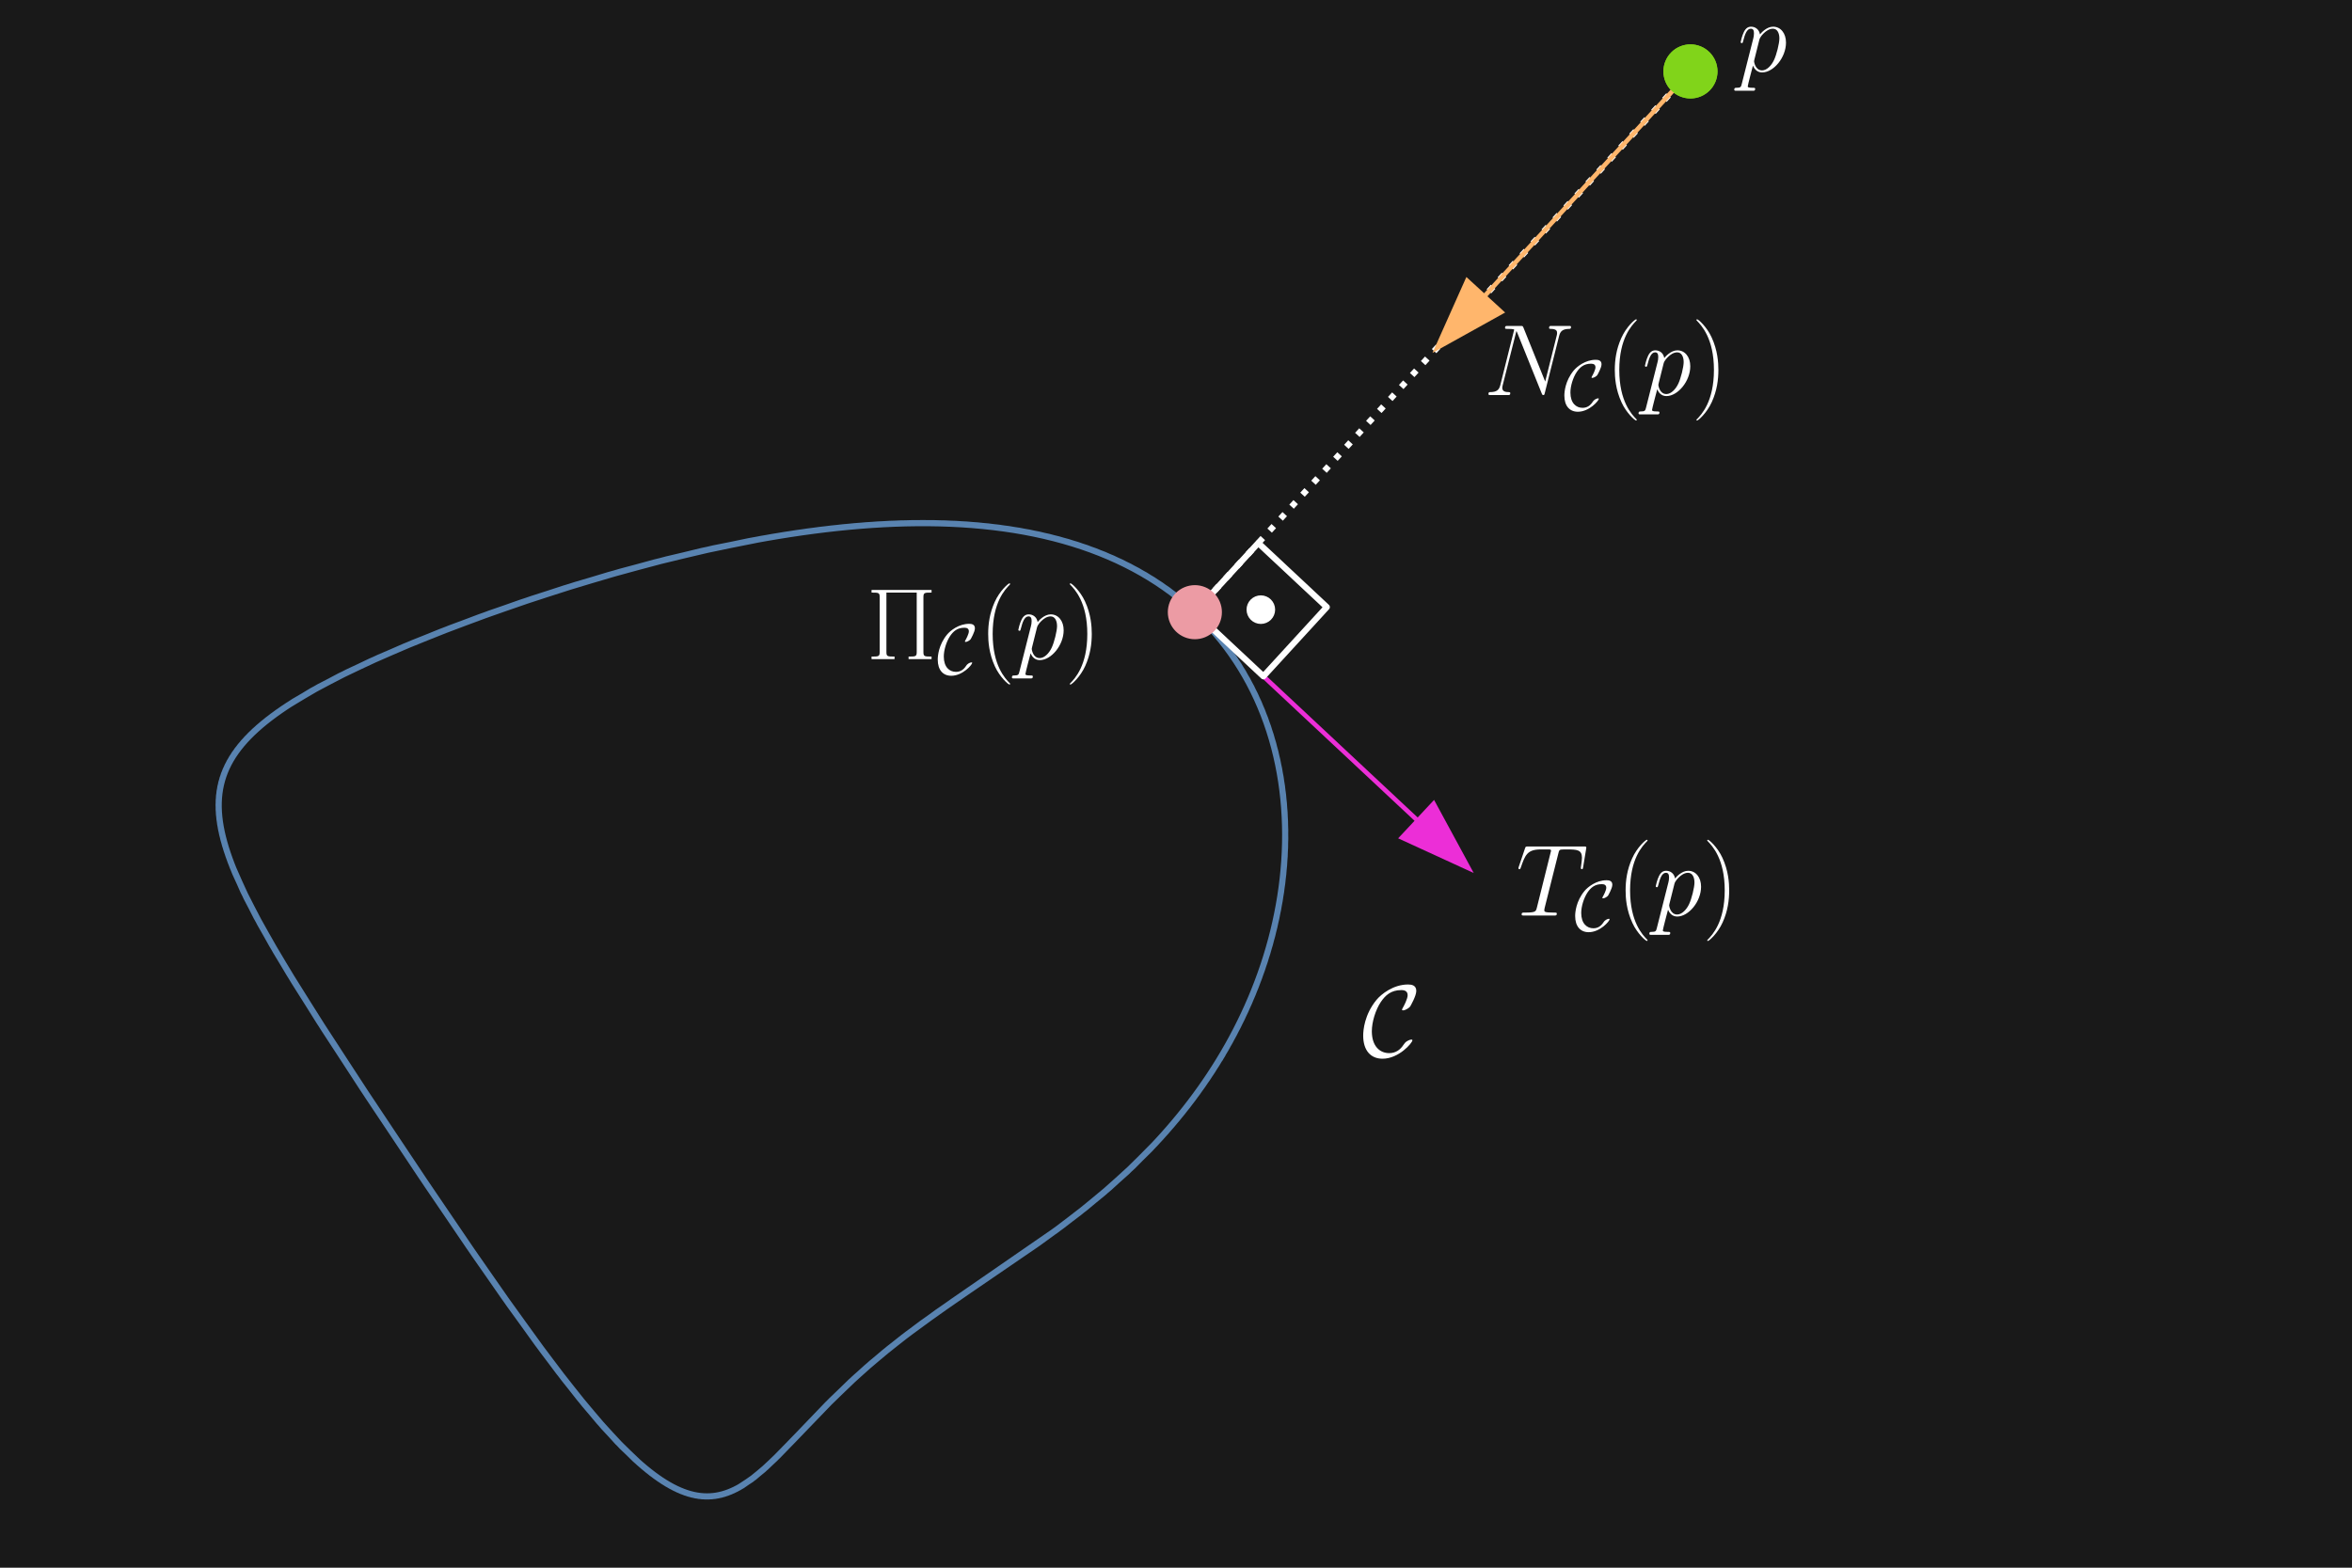
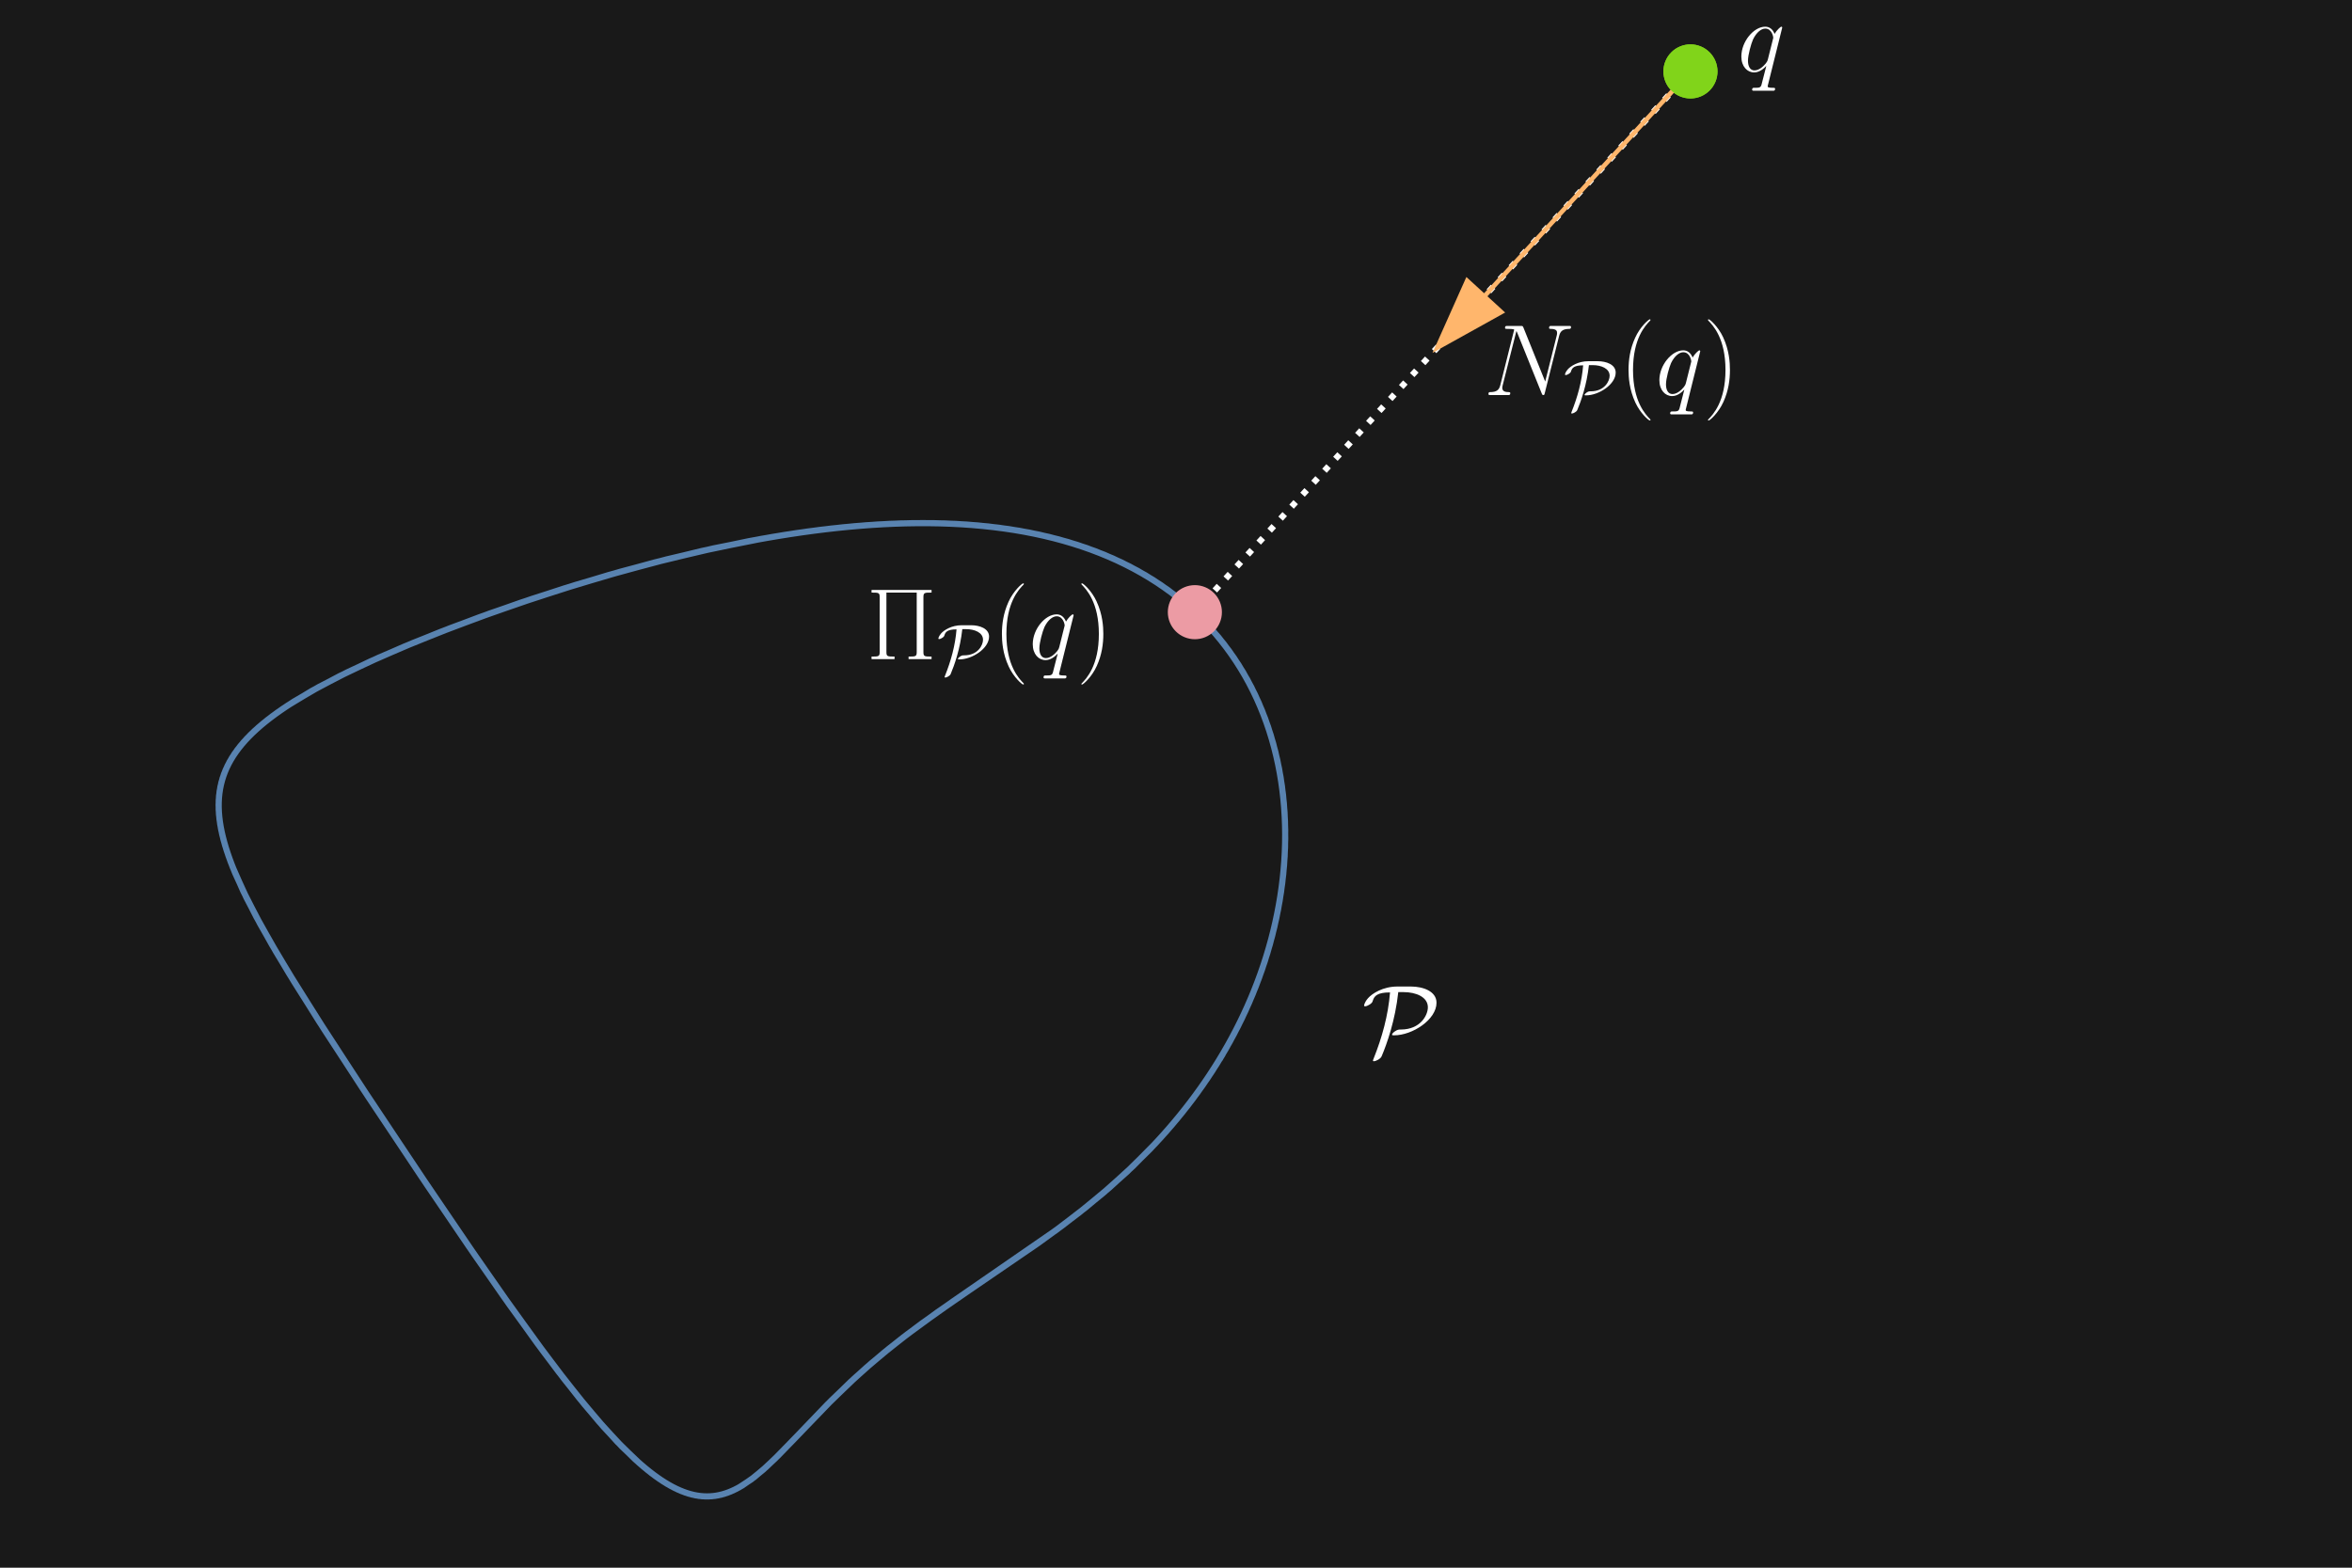
<svg xmlns="http://www.w3.org/2000/svg" xmlns:xlink="http://www.w3.org/1999/xlink" width="576pt" height="384pt" viewBox="0 0 576 384" version="1.1">
  <defs>
    <style type="text/css">*{stroke-linejoin: round; stroke-linecap: butt}</style>
  </defs>
  <g id="figure_1">
    <g id="patch_1">
      <path d="M 0 384  L 576 384  L 576 0  L 0 0  z " style="fill: #191919" />
    </g>
    <g id="axes_1">
      <g id="line2d_1">
-         <path d="M 413.989 17.493  L 292.62 149.952  " clip-path="url(#pec9226ee81)" style="fill: none; stroke-dasharray: 1.5,2.475; stroke-dashoffset: 0; stroke: #ffffff; stroke-width: 1.5" />
+         <path d="M 413.989 17.493  L 292.62 149.952  " clip-path="url(#p50874d2ba7)" style="fill: none; stroke-dasharray: 1.5,2.475; stroke-dashoffset: 0; stroke: #ffffff; stroke-width: 1.5" />
      </g>
      <g id="PathCollection_1">
        <defs>
-           <path id="m9f71557eac" d="M 0 6.124  C 1.624 6.124 3.182 5.478 4.33 4.33  C 5.478 3.182 6.124 1.624 6.124 0  C 6.124 -1.624 5.478 -3.182 4.33 -4.33  C 3.182 -5.478 1.624 -6.124 0 -6.124  C -1.624 -6.124 -3.182 -5.478 -4.33 -4.33  C -5.478 -3.182 -6.124 -1.624 -6.124 0  C -6.124 1.624 -5.478 3.182 -4.33 4.33  C -3.182 5.478 -1.624 6.124 0 6.124  z " style="stroke: #81d41a" />
+           <path id="mdeaaf70ddc" d="M 0 6.124  C 1.624 6.124 3.182 5.478 4.33 4.33  C 5.478 3.182 6.124 1.624 6.124 0  C 6.124 -1.624 5.478 -3.182 4.33 -4.33  C 3.182 -5.478 1.624 -6.124 0 -6.124  C -1.624 -6.124 -3.182 -5.478 -4.33 -4.33  C -5.478 -3.182 -6.124 -1.624 -6.124 0  C -6.124 1.624 -5.478 3.182 -4.33 4.33  C -3.182 5.478 -1.624 6.124 0 6.124  z " style="stroke: #81d41a" />
        </defs>
-         <g clip-path="url(#pec9226ee81)">
-           <use xlink:href="#m9f71557eac" x="413.989" y="17.493" style="fill: #81d41a; stroke: #81d41a" />
+         <g clip-path="url(#p50874d2ba7)">
+           <use xlink:href="#mdeaaf70ddc" x="413.989" y="17.493" style="fill: #81d41a; stroke: #81d41a" />
        </g>
      </g>
      <g id="patch_2">
-         <path d="M 351.879 85.279  L 359.288 68.687  L 363.482 72.53  L 413.947 17.455  L 414.032 17.532  L 363.567 72.608  L 367.761 76.451  z " clip-path="url(#pec9226ee81)" style="fill: #ffb66c; stroke: #ffb66c; stroke-linejoin: miter" />
-       </g>
-       <g id="patch_3">
-         <path d="M 359.759 212.761  L 343.245 205.18  L 347.131 201.026  L 292.58 149.994  L 292.659 149.91  L 347.209 200.942  L 351.096 196.788  z " clip-path="url(#pec9226ee81)" style="fill: #ec2ed7; stroke: #ec2ed7; stroke-linejoin: miter" />
+         <path d="M 351.879 85.279  L 359.288 68.687  L 363.482 72.53  L 413.947 17.455  L 414.032 17.532  L 363.567 72.608  L 367.761 76.451  z " clip-path="url(#p50874d2ba7)" style="fill: #ffb66c; stroke: #ffb66c; stroke-linejoin: miter" />
      </g>
      <g id="line2d_2">
-         <path d="M 299.067 258.831  L 301.18 255.161  L 303.171 251.392  L 305.03 247.53  L 306.751 243.58  L 308.324 239.55  L 309.743 235.446  L 310.999 231.276  L 312.086 227.051  L 312.996 222.78  L 313.723 218.473  L 314.261 214.141  L 314.605 209.796  L 314.749 205.449  L 314.688 201.114  L 314.419 196.802  L 313.938 192.526  L 313.241 188.299  L 312.326 184.134  L 311.191 180.043  L 309.835 176.04  L 308.256 172.135  L 306.455 168.342  L 304.431 164.672  L 302.187 161.135  L 299.723 157.742  L 297.042 154.503  L 294.147 151.427  L 291.04 148.521  L 287.728 145.793  L 284.213 143.25  L 280.501 140.898  L 276.599 138.739  L 272.513 136.779  L 268.249 135.02  L 263.816 133.463  L 259.221 132.109  L 254.472 130.957  L 249.58 130.006  L 244.553 129.254  L 239.402 128.696  L 234.135 128.33  L 228.765 128.149  L 223.302 128.148  L 217.757 128.321  L 212.141 128.66  L 206.467 129.157  L 200.745 129.803  L 194.989 130.591  L 189.21 131.511  L 183.42 132.553  L 171.857 134.965  L 160.398 137.751  L 149.138 140.833  L 138.171 144.139  L 127.587 147.602  L 117.472 151.163  L 107.904 154.775  L 98.957 158.4  L 90.696 162.014  L 83.178 165.608  L 76.452 169.181  L 70.556 172.749  L 67.929 174.538  L 65.519 176.337  L 63.33 178.149  L 61.362 179.979  L 59.616 181.835  L 58.093 183.72  L 56.792 185.642  L 55.713 187.607  L 54.852 189.622  L 54.21 191.693  L 53.782 193.826  L 53.565 196.029  L 53.556 198.307  L 53.751 200.666  L 54.143 203.112  L 54.729 205.65  L 55.503 208.284  L 56.458 211.019  L 57.587 213.858  L 60.343 219.856  L 63.71 226.291  L 67.625 233.161  L 72.022 240.45  L 79.369 252.097  L 90.2 268.69  L 104.632 290.314  L 116.281 307.426  L 124.797 319.624  L 132.962 330.903  L 138.155 337.76  L 143.122 343.994  L 147.846 349.538  L 152.319 354.338  L 156.54 358.357  L 158.559 360.066  L 160.517 361.572  L 162.417 362.876  L 164.261 363.977  L 166.051 364.878  L 167.791 365.581  L 169.483 366.091  L 171.132 366.41  L 172.74 366.545  L 174.312 366.502  L 175.853 366.287  L 177.366 365.908  L 178.856 365.373  L 180.328 364.69  L 181.788 363.869  L 184.687 361.846  L 187.594 359.383  L 190.548 356.556  L 195.152 351.8  L 203.575 343.065  L 209.234 337.637  L 213.301 334.016  L 217.617 330.415  L 222.185 326.835  L 229.499 321.482  L 237.328 316.073  L 254.174 304.544  L 260 300.308  L 265.849 295.789  L 271.664 290.94  L 277.383 285.719  L 282.942 280.093  L 285.64 277.122  L 288.272 274.041  L 290.83 270.851  L 293.304 267.551  L 295.686 264.143  L 297.967 260.628  L 300.138 257.009  L 302.191 253.289  L 304.117 249.473  L 305.909 245.566  L 307.557 241.575  L 309.054 237.506  L 310.392 233.369  L 311.564 229.17  L 312.563 224.921  L 313.383 220.63  L 314.016 216.309  L 314.458 211.969  L 314.702 207.622  L 314.744 203.279  L 314.58 198.954  L 314.205 194.658  L 313.617 190.405  L 312.811 186.208  L 311.786 182.078  L 310.541 178.03  L 309.073 174.074  L 307.383 170.224  L 305.471 166.491  L 303.337 162.886  L 300.982 159.42  L 298.41 156.103  L 295.621 152.944  L 292.62 149.952  L 289.41 147.134  L 285.995 144.498  L 282.381 142.05  L 278.574 139.794  L 274.579 137.734  L 270.403 135.874  L 266.053 134.216  L 261.538 132.761  L 256.865 131.508  L 252.044 130.457  L 247.083 129.605  L 241.992 128.951  L 236.782 128.489  L 231.462 128.217  L 226.044 128.127  L 220.539 128.214  L 214.957 128.47  L 209.31 128.889  L 203.611 129.462  L 197.871 130.18  L 192.102 131.035  L 186.316 132.017  L 174.742 134.324  L 163.248 137.024  L 151.929 140.039  L 140.881 143.296  L 130.193 146.725  L 119.952 150.267  L 110.24 153.869  L 101.132 157.494  L 92.693 161.113  L 84.985 164.711  L 78.057 168.289  L 71.95 171.856  L 69.215 173.643  L 66.697 175.436  L 64.397 177.241  L 62.318 179.061  L 60.461 180.904  L 58.827 182.773  L 57.415 184.676  L 56.225 186.619  L 55.255 188.608  L 54.504 190.65  L 53.969 192.751  L 53.647 194.918  L 53.535 197.158  L 53.628 199.476  L 53.923 201.878  L 54.413 204.369  L 55.093 206.955  L 55.958 209.639  L 57.001 212.425  L 59.594 218.316  L 62.814 224.641  L 66.599 231.403  L 70.882 238.59  L 78.09 250.102  L 88.798 266.565  L 103.17 288.142  L 114.838 305.327  L 123.399 317.646  L 131.63 329.1  L 136.877 336.101  L 141.902 342.498  L 146.688 348.219  L 151.224 353.21  L 155.508 357.427  L 157.557 359.237  L 159.545 360.844  L 161.474 362.249  L 163.346 363.452  L 165.162 364.452  L 166.927 365.254  L 168.643 365.86  L 170.313 366.274  L 171.94 366.5  L 173.53 366.545  L 175.086 366.416  L 176.612 366.118  L 178.113 365.66  L 179.594 365.049  L 181.059 364.296  L 183.963 362.396  L 186.864 360.036  L 189.803 357.292  L 194.366 352.627  L 202.68 343.963  L 208.255 338.544  L 212.262 334.92  L 216.515 331.313  L 221.019 327.728  L 225.774 324.159  L 233.354 318.791  L 258.539 301.391  L 264.387 296.948  L 270.217 292.185  L 275.966 287.061  L 281.571 281.539  L 284.299 278.621  L 286.965 275.595  L 289.561 272.46  L 292.078 269.215  L 294.507 265.861  L 296.84 262.399  L 299.067 258.831  L 299.067 258.831  " clip-path="url(#pec9226ee81)" style="fill: none; stroke: #5983b0; stroke-width: 1.5; stroke-linecap: square" />
-       </g>
-       <g id="line2d_3">
-         <path d="M 292.62 149.952  L 309.404 165.654  L 324.932 148.708  L 308.147 133.006  L 292.62 149.952  " clip-path="url(#pec9226ee81)" style="fill: none; stroke: #ffffff; stroke-width: 1.5; stroke-linecap: square" />
-       </g>
-       <g id="line2d_4">
-         <defs>
-           <path id="mc0983c5b7d" d="M 0 3  C 0.796 3 1.559 2.684 2.121 2.121  C 2.684 1.559 3 0.796 3 0  C 3 -0.796 2.684 -1.559 2.121 -2.121  C 1.559 -2.684 0.796 -3 0 -3  C -0.796 -3 -1.559 -2.684 -2.121 -2.121  C -2.684 -1.559 -3 -0.796 -3 0  C -3 0.796 -2.684 1.559 -2.121 2.121  C -1.559 2.684 -0.796 3 0 3  z " style="stroke: #ffffff" />
-         </defs>
-         <g clip-path="url(#pec9226ee81)">
-           <use xlink:href="#mc0983c5b7d" x="308.776" y="149.33" style="fill: #ffffff; stroke: #ffffff" />
-         </g>
+         <path d="M 299.067 258.831  L 301.18 255.161  L 303.171 251.392  L 305.03 247.53  L 306.751 243.58  L 308.324 239.55  L 309.743 235.446  L 310.999 231.276  L 312.086 227.051  L 312.996 222.78  L 313.723 218.473  L 314.261 214.141  L 314.605 209.796  L 314.749 205.449  L 314.688 201.114  L 314.419 196.802  L 313.938 192.526  L 313.241 188.299  L 312.326 184.134  L 311.191 180.043  L 309.835 176.04  L 308.256 172.135  L 306.455 168.342  L 304.431 164.672  L 302.187 161.135  L 299.723 157.742  L 297.042 154.503  L 294.147 151.427  L 291.04 148.521  L 287.728 145.793  L 284.213 143.25  L 280.501 140.898  L 276.599 138.739  L 272.513 136.779  L 268.249 135.02  L 263.816 133.463  L 259.221 132.109  L 254.472 130.957  L 249.58 130.006  L 244.553 129.254  L 239.402 128.696  L 234.135 128.33  L 228.765 128.149  L 223.302 128.148  L 217.757 128.321  L 212.141 128.66  L 206.467 129.157  L 200.745 129.803  L 194.989 130.591  L 189.21 131.511  L 183.42 132.553  L 171.857 134.965  L 160.398 137.751  L 149.138 140.833  L 138.171 144.139  L 127.587 147.602  L 117.472 151.163  L 107.904 154.775  L 98.957 158.4  L 90.696 162.014  L 83.178 165.608  L 76.452 169.181  L 70.556 172.749  L 67.929 174.538  L 65.519 176.337  L 63.33 178.149  L 61.362 179.979  L 59.616 181.835  L 58.093 183.72  L 56.792 185.642  L 55.713 187.607  L 54.852 189.622  L 54.21 191.693  L 53.782 193.826  L 53.565 196.029  L 53.556 198.307  L 53.751 200.666  L 54.143 203.112  L 54.729 205.65  L 55.503 208.284  L 56.458 211.019  L 57.587 213.858  L 60.343 219.856  L 63.71 226.291  L 67.625 233.161  L 72.022 240.45  L 79.369 252.097  L 90.2 268.69  L 104.632 290.314  L 116.281 307.426  L 124.797 319.624  L 132.962 330.903  L 138.155 337.76  L 143.122 343.994  L 147.846 349.538  L 152.319 354.338  L 156.54 358.357  L 158.559 360.066  L 160.517 361.572  L 162.417 362.876  L 164.261 363.977  L 166.051 364.878  L 167.791 365.581  L 169.483 366.091  L 171.132 366.41  L 172.74 366.545  L 174.312 366.502  L 175.853 366.287  L 177.366 365.908  L 178.856 365.373  L 180.328 364.69  L 181.788 363.869  L 184.687 361.846  L 187.594 359.383  L 190.548 356.556  L 195.152 351.8  L 203.575 343.065  L 209.234 337.637  L 213.301 334.016  L 217.617 330.415  L 222.185 326.835  L 229.499 321.482  L 237.328 316.073  L 254.174 304.544  L 260 300.308  L 265.849 295.789  L 271.664 290.94  L 277.383 285.719  L 282.942 280.093  L 285.64 277.122  L 288.272 274.041  L 290.83 270.851  L 293.304 267.551  L 295.686 264.143  L 297.967 260.628  L 300.138 257.009  L 302.191 253.289  L 304.117 249.473  L 305.909 245.566  L 307.557 241.575  L 309.054 237.506  L 310.392 233.369  L 311.564 229.17  L 312.563 224.921  L 313.383 220.63  L 314.016 216.309  L 314.458 211.969  L 314.702 207.622  L 314.744 203.279  L 314.58 198.954  L 314.205 194.658  L 313.617 190.405  L 312.811 186.208  L 311.786 182.078  L 310.541 178.03  L 309.073 174.074  L 307.383 170.224  L 305.471 166.491  L 303.337 162.886  L 300.982 159.42  L 298.41 156.103  L 295.621 152.944  L 292.62 149.952  L 289.41 147.134  L 285.995 144.498  L 282.381 142.05  L 278.574 139.794  L 274.579 137.734  L 270.403 135.874  L 266.053 134.216  L 261.538 132.761  L 256.865 131.508  L 252.044 130.457  L 247.083 129.605  L 241.992 128.951  L 236.782 128.489  L 231.462 128.217  L 226.044 128.127  L 220.539 128.214  L 214.957 128.47  L 209.31 128.889  L 203.611 129.462  L 197.871 130.18  L 192.102 131.035  L 186.316 132.017  L 174.742 134.324  L 163.248 137.024  L 151.929 140.039  L 140.881 143.296  L 130.193 146.725  L 119.952 150.267  L 110.24 153.869  L 101.132 157.494  L 92.693 161.113  L 84.985 164.711  L 78.057 168.289  L 71.95 171.856  L 69.215 173.643  L 66.697 175.436  L 64.397 177.241  L 62.318 179.061  L 60.461 180.904  L 58.827 182.773  L 57.415 184.676  L 56.225 186.619  L 55.255 188.608  L 54.504 190.65  L 53.969 192.751  L 53.647 194.918  L 53.535 197.158  L 53.628 199.476  L 53.923 201.878  L 54.413 204.369  L 55.093 206.955  L 55.958 209.639  L 57.001 212.425  L 59.594 218.316  L 62.814 224.641  L 66.599 231.403  L 70.882 238.59  L 78.09 250.102  L 88.798 266.565  L 103.17 288.142  L 114.838 305.327  L 123.399 317.646  L 131.63 329.1  L 136.877 336.101  L 141.902 342.498  L 146.688 348.219  L 151.224 353.21  L 155.508 357.427  L 157.557 359.237  L 159.545 360.844  L 161.474 362.249  L 163.346 363.452  L 165.162 364.452  L 166.927 365.254  L 168.643 365.86  L 170.313 366.274  L 171.94 366.5  L 173.53 366.545  L 175.086 366.416  L 176.612 366.118  L 178.113 365.66  L 179.594 365.049  L 181.059 364.296  L 183.963 362.396  L 186.864 360.036  L 189.803 357.292  L 194.366 352.627  L 202.68 343.963  L 208.255 338.544  L 212.262 334.92  L 216.515 331.313  L 221.019 327.728  L 225.774 324.159  L 233.354 318.791  L 258.539 301.391  L 264.387 296.948  L 270.217 292.185  L 275.966 287.061  L 281.571 281.539  L 284.299 278.621  L 286.965 275.595  L 289.561 272.46  L 292.078 269.215  L 294.507 265.861  L 296.84 262.399  L 299.067 258.831  L 299.067 258.831  " clip-path="url(#p50874d2ba7)" style="fill: none; stroke: #5983b0; stroke-width: 1.5; stroke-linecap: square" />
      </g>
      <g id="text_1">
        <g style="fill: #ffffff" transform="translate(333.5435 258.8311) scale(0.25 -0.25)">
          <defs>
-             <path id="CMSY10-43" d="M 3174 1032  C 3174 1070 3142 1077 3110 1077  C 3002 1077 2848 981 2842 981  C 2714 897 2688 853 2611 744  C 2413 442 2131 224 1715 224  C 1139 224 621 641 621 1602  C 621 2179 851 2942 1190 3449  C 1472 3858 1818 4192 2477 4192  C 2720 4192 2874 4102 2874 3865  C 2874 3641 2637 3185 2560 3057  C 2522 2987 2522 2974 2522 2961  C 2522 2916 2554 2916 2592 2916  C 2720 2916 2957 3057 3034 3160  C 3046 3185 3418 3813 3418 4141  C 3418 4493 3130 4544 2899 4544  C 1971 4544 1210 3935 915 3577  C 154 2654 77 1660 77 1327  C 77 392 550 -128 1293 -128  C 2323 -128 3174 872 3174 1032  z " transform="scale(0.015625)" />
+             <path id="CMSY10-50" d="M 2227 4416  C 1325 4416 640 3979 378 3677  C 154 3420 134 3234 134 3221  C 134 3182 160 3170 198 3170  C 301 3170 448 3262 499 3294  C 634 3387 653 3426 691 3551  C 781 3815 960 4045 1766 4045  C 1651 2607 1267 1208 730 -128  C 691 -224 691 -237 691 -243  C 691 -262 710 -288 755 -288  C 858 -288 1165 -147 1235 20  C 1568 803 2093 2280 2285 4064  L 2618 4064  C 3398 4064 4147 3758 4147 3108  C 4147 2620 3686 1709 2445 1709  C 2310 1709 2240 1709 2061 1587  C 1946 1506 1894 1432 1894 1391  C 1894 1344 1933 1344 2016 1344  C 3181 1344 4691 2334 4691 3395  C 4691 4127 3827 4416 3085 4416  L 2227 4416  z " transform="scale(0.015625)" />
          </defs>
-           <use xlink:href="#CMSY10-43" transform="scale(0.996264)" />
+           <use xlink:href="#CMSY10-50" transform="scale(0.996264)" />
        </g>
      </g>
      <g id="text_2">
        <g style="fill: #ffffff" transform="translate(425.4817 17.49337) scale(0.25 -0.25)">
          <defs>
-             <path id="CMMI12-70" d="M 275 -789  C 230 -980 205 -1031 -58 -1031  C -134 -1031 -198 -1031 -198 -1152  C -198 -1165 -192 -1216 -122 -1216  C -38 -1216 51 -1216 134 -1216  L 410 -1216  C 544 -1216 870 -1216 1005 -1216  C 1043 -1216 1120 -1216 1120 -1101  C 1120 -1031 1075 -1031 966 -1031  C 672 -1031 653 -987 653 -937  C 653 -861 941 219 979 364  C 1050 185 1222 -64 1555 -64  C 2278 -64 3059 875 3059 1814  C 3059 2401 2726 2816 2246 2816  C 1837 2816 1491 2420 1421 2331  C 1370 2650 1120 2816 864 2816  C 678 2816 531 2727 410 2484  C 294 2254 205 1865 205 1839  C 205 1814 230 1782 275 1782  C 326 1782 333 1788 371 1935  C 467 2312 589 2689 845 2689  C 992 2689 1043 2587 1043 2397  C 1043 2245 1024 2181 998 2067  L 275 -789  z M 1382 1993  C 1427 2171 1606 2357 1709 2446  C 1779 2510 1990 2689 2234 2689  C 2515 2689 2643 2408 2643 2076  C 2643 1769 2464 1047 2304 715  C 2144 370 1850 64 1555 64  C 1120 64 1050 613 1050 639  C 1050 658 1062 709 1069 741  L 1382 1993  z " transform="scale(0.015625)" />
+             <path id="CMMI12-71" d="M 2822 2759  C 2822 2790 2797 2816 2765 2816  C 2714 2816 2464 2585 2342 2362  C 2227 2646 2029 2816 1754 2816  C 1030 2816 250 1884 250 939  C 250 307 621 -64 1056 -64  C 1395 -64 1677 193 1811 339  L 1818 333  L 1574 -615  L 1517 -842  C 1459 -1031 1363 -1031 1062 -1031  C 992 -1031 928 -1031 928 -1152  C 928 -1197 966 -1216 1011 -1216  C 1101 -1216 1216 -1216 1306 -1216  L 1958 -1216  C 2054 -1216 2163 -1216 2259 -1216  C 2298 -1216 2374 -1216 2374 -1095  C 2374 -1031 2323 -1031 2227 -1031  C 1926 -1031 1907 -986 1907 -935  C 1907 -904 1914 -898 1933 -815  L 2822 2759  z M 1920 762  C 1888 652 1888 640 1798 518  C 1658 339 1376 64 1075 64  C 813 64 666 301 666 678  C 666 1030 864 1747 986 2016  C 1203 2464 1504 2695 1754 2695  C 2176 2695 2259 2170 2259 2119  C 2259 2113 2240 2028 2234 2016  L 1920 762  z " transform="scale(0.015625)" />
          </defs>
-           <use xlink:href="#CMMI12-70" transform="scale(0.996264)" />
+           <use xlink:href="#CMMI12-71" transform="scale(0.996264)" />
        </g>
      </g>
      <g id="text_3">
        <g style="fill: #ffffff" transform="translate(212.1737 161.4442) scale(0.25 -0.25)">
          <defs>
            <path id="CMR17-5" d="M 3590 3898  C 3590 4186 3661 4186 4102 4186  L 4102 4352  L 326 4352  L 326 4186  C 768 4186 838 4186 838 3898  L 838 448  C 838 160 768 160 326 160  L 326 0  C 512 0 851 0 1050 0  C 1248 0 1587 0 1773 0  L 1773 160  C 1331 160 1261 160 1261 448  L 1261 4186  L 3168 4186  L 3168 448  C 3168 160 3098 160 2656 160  L 2656 0  C 2842 0 3181 0 3379 0  C 3578 0 3917 0 4102 0  L 4102 160  C 3661 160 3590 160 3590 448  L 3590 3898  z " transform="scale(0.015625)" />
            <path id="CMR17-28" d="M 1958 -1561  C 1958 -1555 1958 -1542 1939 -1523  C 1645 -1224 858 -407 858 1581  C 858 3569 1632 4379 1946 4697  C 1946 4704 1958 4717 1958 4736  C 1958 4755 1939 4768 1914 4768  C 1843 4768 1299 4296 986 3594  C 666 2887 576 2199 576 1588  C 576 1128 621 351 1005 -471  C 1312 -1135 1837 -1600 1914 -1600  C 1946 -1600 1958 -1587 1958 -1561  z " transform="scale(0.015625)" />
            <path id="CMR17-29" d="M 1683 1581  C 1683 2040 1638 2817 1254 3639  C 947 4303 422 4768 346 4768  C 326 4768 301 4761 301 4729  C 301 4717 307 4710 314 4697  C 621 4378 1402 3568 1402 1584  C 1402 -407 627 -1217 314 -1537  C 307 -1549 301 -1556 301 -1568  C 301 -1600 326 -1600 346 -1600  C 416 -1600 960 -1128 1274 -426  C 1594 281 1683 969 1683 1581  z " transform="scale(0.015625)" />
          </defs>
          <use xlink:href="#CMR17-5" transform="scale(0.996264)" />
-           <use xlink:href="#CMSY10-43" transform="translate(69.07243 -14.94392) scale(0.697382)" />
-           <use xlink:href="#CMR17-28" transform="translate(110.358 0) scale(0.996264)" />
-           <use xlink:href="#CMMI12-70" transform="translate(145.6388 0) scale(0.996264)" />
-           <use xlink:href="#CMR17-29" transform="translate(194.5983 0) scale(0.996264)" />
+           <use xlink:href="#CMSY10-50" transform="translate(69.07243 -14.94392) scale(0.697382)" />
+           <use xlink:href="#CMR17-28" transform="translate(123.8116 0) scale(0.996264)" />
+           <use xlink:href="#CMMI12-71" transform="translate(159.0924 0) scale(0.996264)" />
+           <use xlink:href="#CMR17-29" transform="translate(205.9187 0) scale(0.996264)" />
        </g>
      </g>
      <g id="text_4">
        <g style="fill: #ffffff" transform="translate(363.3709 96.77111) scale(0.25 -0.25)">
          <defs>
            <path id="CMMI12-4e" d="M 4736 3698  C 4806 3974 4909 4166 5395 4166  C 5414 4166 5491 4166 5491 4279  C 5491 4352 5434 4352 5408 4352  C 5280 4352 4954 4352 4826 4352  L 4518 4352  C 4429 4352 4314 4352 4224 4352  C 4186 4352 4109 4352 4109 4230  C 4109 4166 4160 4166 4205 4166  C 4589 4166 4614 4019 4614 3903  C 4614 3846 4608 3826 4589 3737  L 3866 850  L 2496 4249  C 2451 4352 2445 4352 2304 4352  L 1523 4352  C 1395 4352 1338 4352 1338 4230  C 1338 4166 1382 4166 1504 4166  C 1536 4166 1914 4166 1914 4115  C 1914 4102 1901 4051 1894 4032  L 1043 635  C 966 320 813 186 390 186  C 358 186 294 186 294 67  C 294 0 358 0 378 0  C 506 0 832 0 960 0  L 1267 0  C 1357 0 1466 0 1555 0  C 1600 0 1670 0 1670 122  C 1670 180 1606 186 1581 186  C 1370 186 1165 224 1165 454  C 1165 505 1178 562 1190 613  L 2054 4032  C 2093 3968 2093 3956 2118 3898  L 3642 115  C 3674 38 3686 0 3744 0  C 3808 0 3814 19 3840 128  L 4736 3698  z " transform="scale(0.015625)" />
          </defs>
          <use xlink:href="#CMMI12-4e" transform="scale(0.996264)" />
-           <use xlink:href="#CMSY10-43" transform="translate(78.11512 -14.94392) scale(0.697382)" />
-           <use xlink:href="#CMR17-28" transform="translate(119.4007 0) scale(0.996264)" />
-           <use xlink:href="#CMMI12-70" transform="translate(154.6815 0) scale(0.996264)" />
-           <use xlink:href="#CMR17-29" transform="translate(203.641 0) scale(0.996264)" />
-         </g>
-       </g>
-       <g id="text_5">
-         <g style="fill: #ffffff" transform="translate(371.251 224.2531) scale(0.25 -0.25)">
-           <defs>
-             <path id="CMMI12-54" d="M 2669 3910  C 2707 4064 2720 4121 2816 4147  C 2867 4160 3078 4160 3213 4160  C 3853 4160 4154 4134 4154 3634  C 4154 3537 4128 3295 4090 3057  L 4083 2980  C 4083 2954 4109 2916 4147 2916  C 4211 2916 4211 2948 4230 3050  L 4416 4184  C 4429 4243 4429 4256 4429 4275  C 4429 4345 4390 4345 4262 4345  L 762 4345  C 614 4345 608 4339 570 4224  L 179 3070  C 173 3056 154 2986 154 2980  C 154 2948 179 2916 218 2916  C 269 2916 282 2941 307 3024  C 576 3801 710 4160 1562 4160  L 1990 4160  C 2144 4160 2208 4160 2208 4089  C 2208 4069 2208 4057 2176 3941  L 1318 499  C 1254 249 1242 185 563 185  C 403 185 358 185 358 64  C 358 0 429 0 461 0  C 621 0 787 0 947 0  L 1946 0  C 2106 0 2278 0 2438 0  C 2509 0 2573 0 2573 121  C 2573 185 2528 185 2362 185  C 1786 185 1786 243 1786 339  C 1786 346 1786 391 1811 494  L 2669 3910  z " transform="scale(0.015625)" />
-           </defs>
-           <use xlink:href="#CMMI12-54" transform="scale(0.996264)" />
-           <use xlink:href="#CMSY10-43" transform="translate(57.17504 -14.94392) scale(0.697382)" />
-           <use xlink:href="#CMR17-28" transform="translate(98.46062 0) scale(0.996264)" />
-           <use xlink:href="#CMMI12-70" transform="translate(133.7414 0) scale(0.996264)" />
-           <use xlink:href="#CMR17-29" transform="translate(182.7009 0) scale(0.996264)" />
+           <use xlink:href="#CMSY10-50" transform="translate(78.11512 -14.94392) scale(0.697382)" />
+           <use xlink:href="#CMR17-28" transform="translate(132.8543 0) scale(0.996264)" />
+           <use xlink:href="#CMMI12-71" transform="translate(168.1351 0) scale(0.996264)" />
+           <use xlink:href="#CMR17-29" transform="translate(214.9614 0) scale(0.996264)" />
        </g>
      </g>
      <g id="PathCollection_2">
-         <g clip-path="url(#pec9226ee81)">
-           <use xlink:href="#m9f71557eac" x="413.989" y="17.493" style="fill: #81d41a; stroke: #81d41a" />
+         <g clip-path="url(#p50874d2ba7)">
+           <use xlink:href="#mdeaaf70ddc" x="413.989" y="17.493" style="fill: #81d41a; stroke: #81d41a" />
        </g>
      </g>
      <g id="PathCollection_3">
        <defs>
-           <path id="mf1a33b57e0" d="M 0 6.124  C 1.624 6.124 3.182 5.478 4.33 4.33  C 5.478 3.182 6.124 1.624 6.124 0  C 6.124 -1.624 5.478 -3.182 4.33 -4.33  C 3.182 -5.478 1.624 -6.124 0 -6.124  C -1.624 -6.124 -3.182 -5.478 -4.33 -4.33  C -5.478 -3.182 -6.124 -1.624 -6.124 0  C -6.124 1.624 -5.478 3.182 -4.33 4.33  C -3.182 5.478 -1.624 6.124 0 6.124  z " style="stroke: #191919" />
+           <path id="mc9a883feeb" d="M 0 6.124  C 1.624 6.124 3.182 5.478 4.33 4.33  C 5.478 3.182 6.124 1.624 6.124 0  C 6.124 -1.624 5.478 -3.182 4.33 -4.33  C 3.182 -5.478 1.624 -6.124 0 -6.124  C -1.624 -6.124 -3.182 -5.478 -4.33 -4.33  C -5.478 -3.182 -6.124 -1.624 -6.124 0  C -6.124 1.624 -5.478 3.182 -4.33 4.33  C -3.182 5.478 -1.624 6.124 0 6.124  z " style="stroke: #191919" />
        </defs>
-         <g clip-path="url(#pec9226ee81)">
-           <use xlink:href="#mf1a33b57e0" x="522.465" y="149.952" style="fill: #191919; stroke: #191919" />
+         <g clip-path="url(#p50874d2ba7)">
+           <use xlink:href="#mc9a883feeb" x="522.465" y="149.952" style="fill: #191919; stroke: #191919" />
        </g>
      </g>
      <g id="PathCollection_4">
        <defs>
-           <path id="m7ab8c26ead" d="M 0 6.124  C 1.624 6.124 3.182 5.478 4.33 4.33  C 5.478 3.182 6.124 1.624 6.124 0  C 6.124 -1.624 5.478 -3.182 4.33 -4.33  C 3.182 -5.478 1.624 -6.124 0 -6.124  C -1.624 -6.124 -3.182 -5.478 -4.33 -4.33  C -5.478 -3.182 -6.124 -1.624 -6.124 0  C -6.124 1.624 -5.478 3.182 -4.33 4.33  C -3.182 5.478 -1.624 6.124 0 6.124  z " style="stroke: #ec9ba4" />
+           <path id="m0ea96b98cd" d="M 0 6.124  C 1.624 6.124 3.182 5.478 4.33 4.33  C 5.478 3.182 6.124 1.624 6.124 0  C 6.124 -1.624 5.478 -3.182 4.33 -4.33  C 3.182 -5.478 1.624 -6.124 0 -6.124  C -1.624 -6.124 -3.182 -5.478 -4.33 -4.33  C -5.478 -3.182 -6.124 -1.624 -6.124 0  C -6.124 1.624 -5.478 3.182 -4.33 4.33  C -3.182 5.478 -1.624 6.124 0 6.124  z " style="stroke: #ec9ba4" />
        </defs>
-         <g clip-path="url(#pec9226ee81)">
-           <use xlink:href="#m7ab8c26ead" x="292.62" y="149.952" style="fill: #ec9ba4; stroke: #ec9ba4" />
+         <g clip-path="url(#p50874d2ba7)">
+           <use xlink:href="#m0ea96b98cd" x="292.62" y="149.952" style="fill: #ec9ba4; stroke: #ec9ba4" />
        </g>
      </g>
    </g>
  </g>
  <defs>
-     <clipPath id="pec9226ee81">
+     <clipPath id="p50874d2ba7">
      <rect x="0" y="0" width="576" height="384" />
    </clipPath>
  </defs>
</svg>
